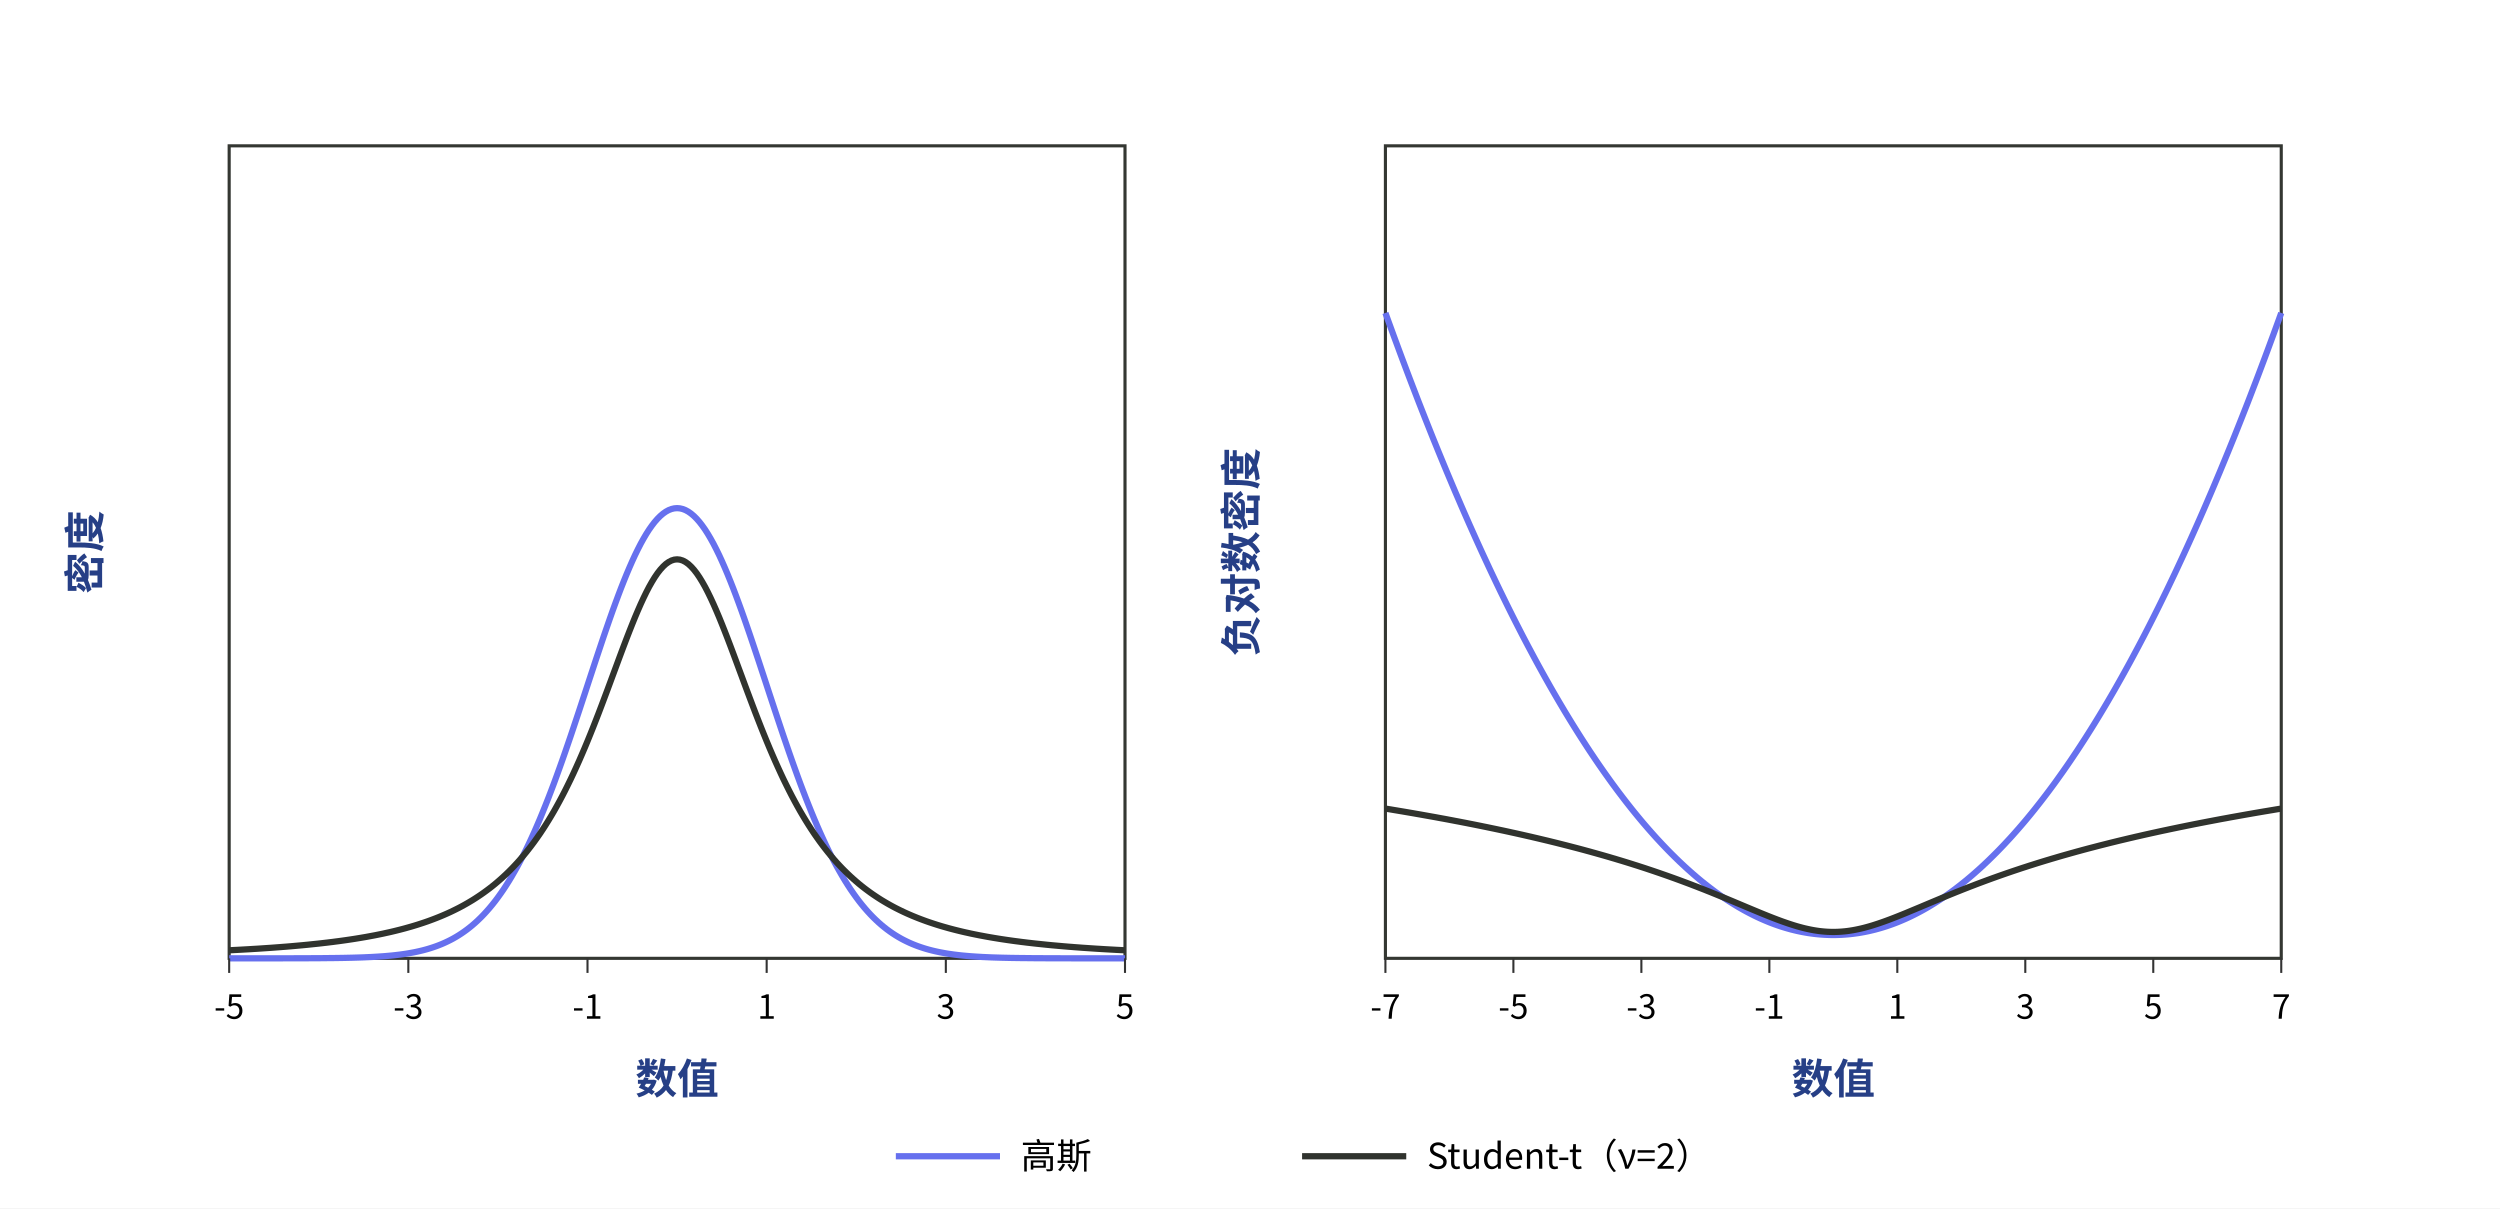
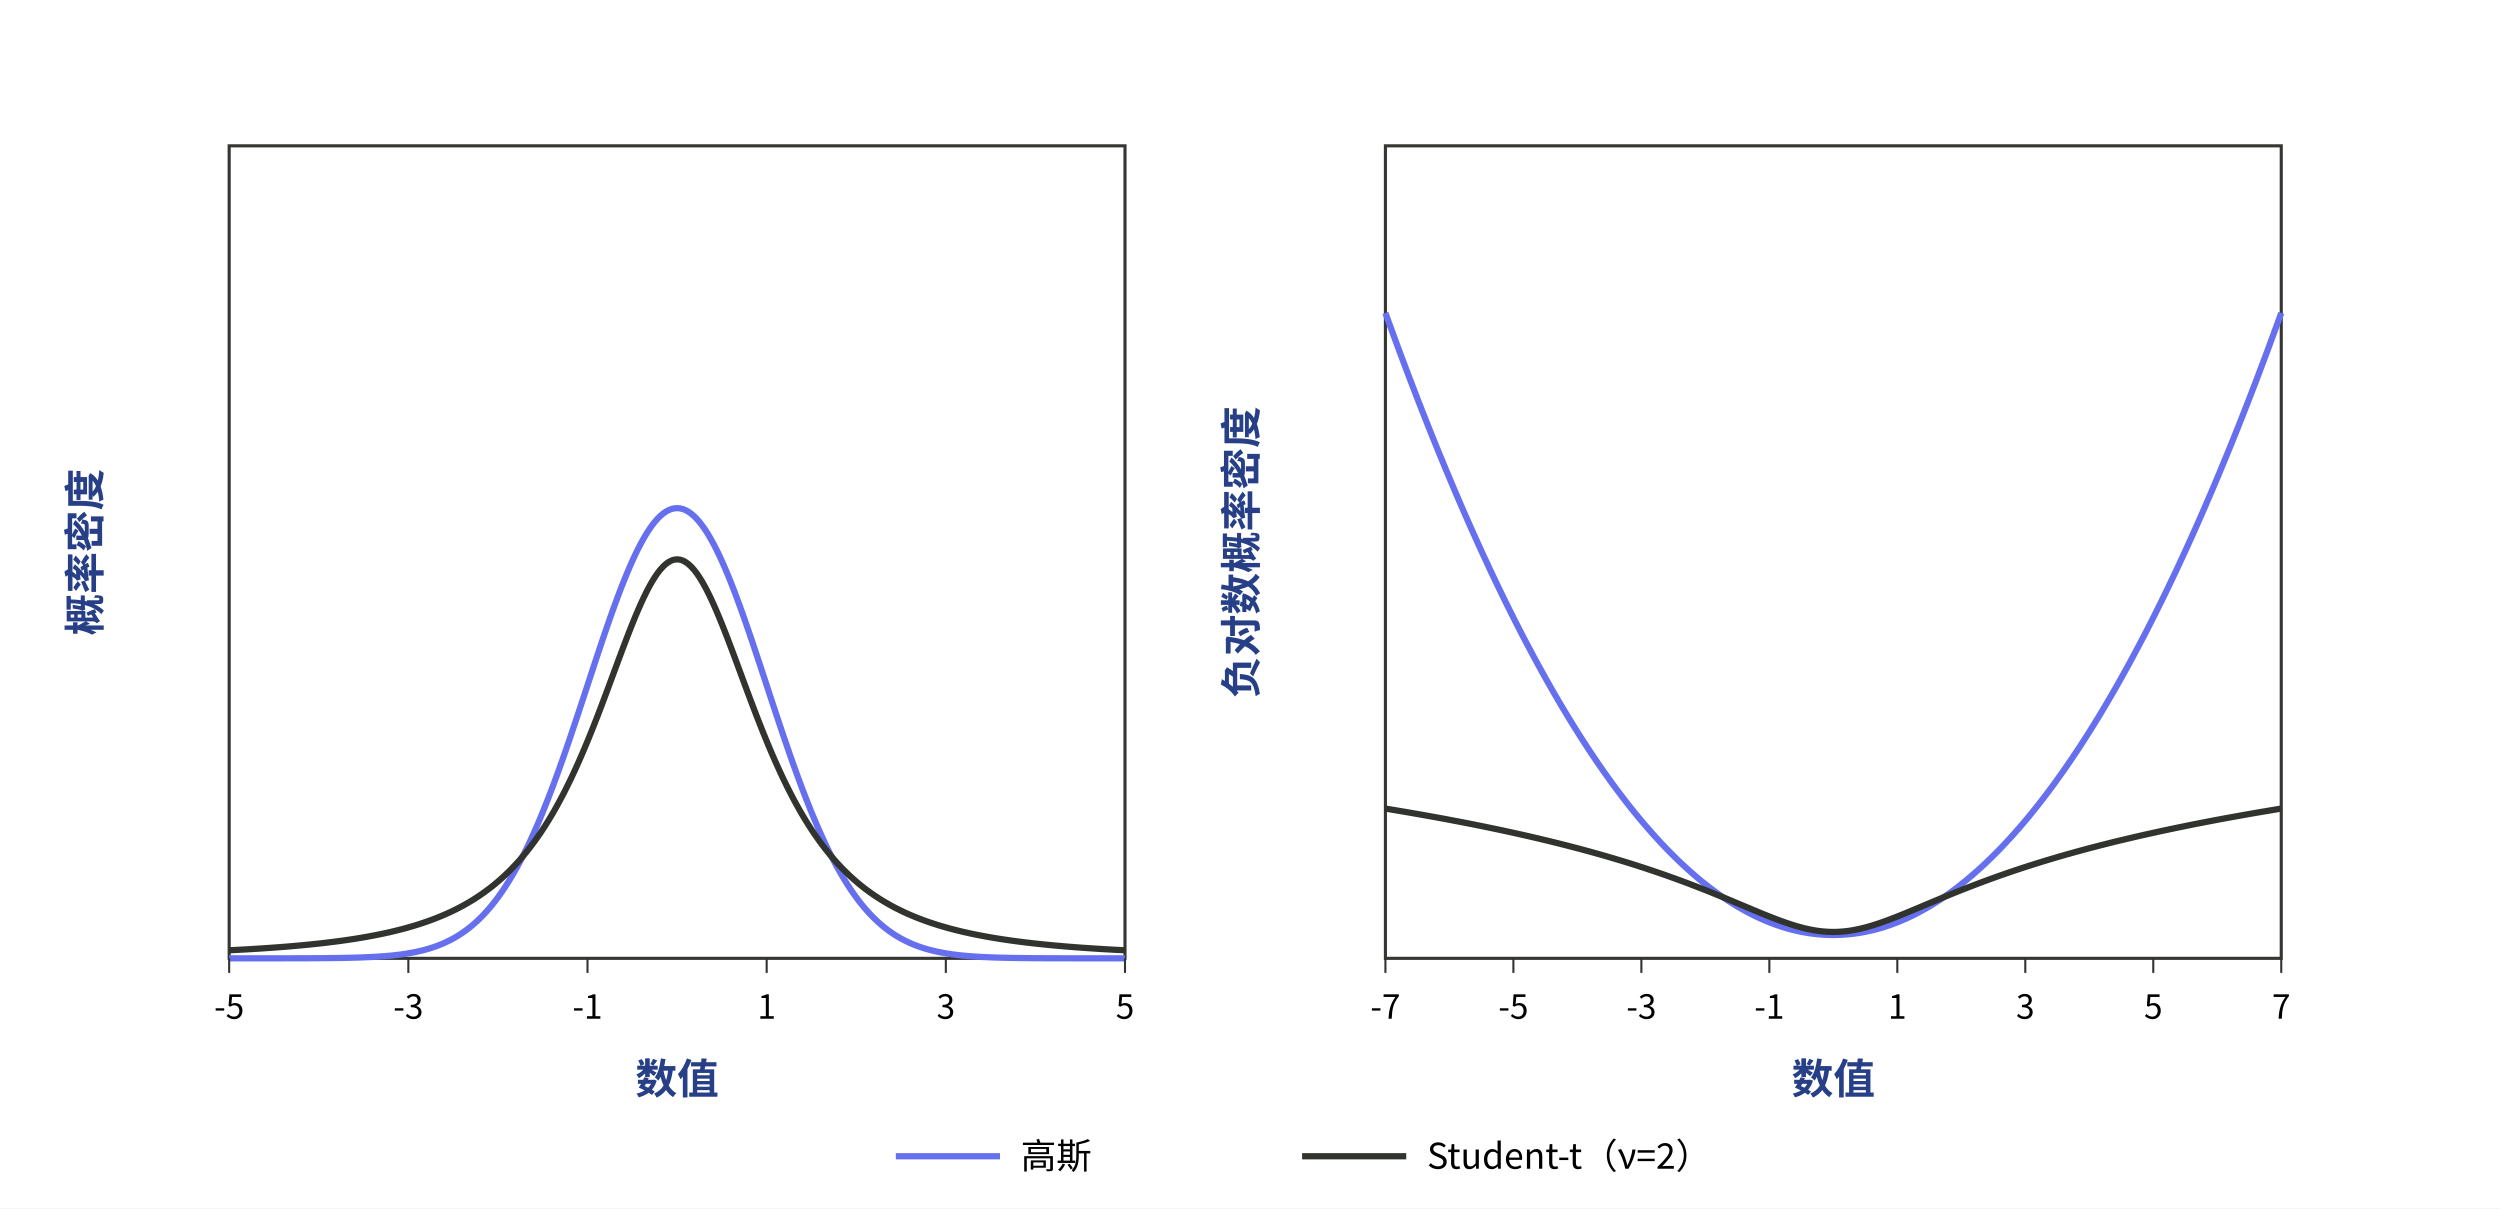
<svg xmlns="http://www.w3.org/2000/svg" width="1200" height="580" viewBox="0 0 1200 580" role="img">
  <rect width="100%" height="100%" fill="#fff" />
  <rect x="110" y="70" width="430" height="390" fill="#fff" stroke="#343732" stroke-width="1.5" />
  <polyline points="110,460 111.34,460 112.69,460 114.03,460 115.38,460 116.72,460 118.06,460 119.41,460 120.75,460 122.09,460 123.44,460 124.78,460 126.12,460 127.47,459.99 128.81,459.99 130.16,459.99 131.5,459.99 132.84,459.99 134.19,459.99 135.53,459.99 136.88,459.98 138.22,459.98 139.56,459.98 140.91,459.98 142.25,459.97 143.59,459.97 144.94,459.97 146.28,459.96 147.62,459.96 148.97,459.95 150.31,459.94 151.66,459.94 153,459.93 154.34,459.92 155.69,459.91 157.03,459.89 158.38,459.88 159.72,459.87 161.06,459.85 162.41,459.83 163.75,459.81 165.09,459.79 166.44,459.76 167.78,459.73 169.12,459.7 170.47,459.66 171.81,459.62 173.16,459.58 174.5,459.53 175.84,459.47 177.19,459.41 178.53,459.35 179.88,459.27 181.22,459.19 182.56,459.1 183.91,459.01 185.25,458.9 186.59,458.78 187.94,458.66 189.28,458.52 190.62,458.36 191.97,458.2 193.31,458.01 194.66,457.82 196,457.6 197.34,457.36 198.69,457.11 200.03,456.83 201.38,456.53 202.72,456.21 204.06,455.86 205.41,455.48 206.75,455.07 208.09,454.63 209.44,454.16 210.78,453.65 212.12,453.11 213.47,452.52 214.81,451.89 216.16,451.22 217.5,450.51 218.84,449.74 220.19,448.92 221.53,448.05 222.88,447.12 224.22,446.14 225.56,445.09 226.91,443.98 228.25,442.81 229.59,441.56 230.94,440.25 232.28,438.86 233.62,437.4 234.97,435.86 236.31,434.24 237.66,432.54 239,430.75 240.34,428.88 241.69,426.93 243.03,424.88 244.38,422.74 245.72,420.51 247.06,418.19 248.41,415.78 249.75,413.27 251.09,410.66 252.44,407.97 253.78,405.18 255.12,402.29 256.47,399.32 257.81,396.25 259.16,393.09 260.5,389.84 261.84,386.51 263.19,383.1 264.53,379.61 265.88,376.04 267.22,372.39 268.56,368.68 269.91,364.9 271.25,361.07 272.59,357.17 273.94,353.23 275.28,349.25 276.62,345.23 277.97,341.18 279.31,337.11 280.66,333.03 282,328.93 283.34,324.84 284.69,320.75 286.03,316.68 287.38,312.64 288.72,308.63 290.06,304.66 291.41,300.74 292.75,296.88 294.09,293.1 295.44,289.39 296.78,285.77 298.12,282.25 299.47,278.83 300.81,275.53 302.16,272.35 303.5,269.3 304.84,266.39 306.19,263.63 307.53,261.02 308.88,258.58 310.22,256.3 311.56,254.2 312.91,252.29 314.25,250.55 315.59,249.02 316.94,247.67 318.28,246.53 319.62,245.59 320.97,244.85 322.31,244.33 323.66,244.01 325,243.91 326.34,244.01 327.69,244.33 329.03,244.85 330.38,245.59 331.72,246.53 333.06,247.67 334.41,249.02 335.75,250.55 337.09,252.29 338.44,254.2 339.78,256.3 341.12,258.58 342.47,261.02 343.81,263.63 345.16,266.39 346.5,269.3 347.84,272.35 349.19,275.53 350.53,278.83 351.88,282.25 353.22,285.77 354.56,289.39 355.91,293.1 357.25,296.88 358.59,300.74 359.94,304.66 361.28,308.63 362.62,312.64 363.97,316.68 365.31,320.75 366.66,324.84 368,328.93 369.34,333.03 370.69,337.11 372.03,341.18 373.38,345.23 374.72,349.25 376.06,353.23 377.41,357.17 378.75,361.07 380.09,364.9 381.44,368.68 382.78,372.39 384.12,376.04 385.47,379.61 386.81,383.1 388.16,386.51 389.5,389.84 390.84,393.09 392.19,396.25 393.53,399.32 394.88,402.29 396.22,405.18 397.56,407.97 398.91,410.66 400.25,413.27 401.59,415.78 402.94,418.19 404.28,420.51 405.62,422.74 406.97,424.88 408.31,426.93 409.66,428.88 411,430.75 412.34,432.54 413.69,434.24 415.03,435.86 416.38,437.4 417.72,438.86 419.06,440.25 420.41,441.56 421.75,442.81 423.09,443.98 424.44,445.09 425.78,446.14 427.12,447.12 428.47,448.05 429.81,448.92 431.16,449.74 432.5,450.51 433.84,451.22 435.19,451.89 436.53,452.52 437.88,453.11 439.22,453.65 440.56,454.16 441.91,454.63 443.25,455.07 444.59,455.48 445.94,455.86 447.28,456.21 448.62,456.53 449.97,456.83 451.31,457.11 452.66,457.36 454,457.6 455.34,457.82 456.69,458.01 458.03,458.2 459.38,458.36 460.72,458.52 462.06,458.66 463.41,458.78 464.75,458.9 466.09,459.01 467.44,459.1 468.78,459.19 470.12,459.27 471.47,459.35 472.81,459.41 474.16,459.47 475.5,459.53 476.84,459.58 478.19,459.62 479.53,459.66 480.88,459.7 482.22,459.73 483.56,459.76 484.91,459.79 486.25,459.81 487.59,459.83 488.94,459.85 490.28,459.87 491.62,459.88 492.97,459.89 494.31,459.91 495.66,459.92 497,459.93 498.34,459.94 499.69,459.94 501.03,459.95 502.38,459.96 503.72,459.96 505.06,459.97 506.41,459.97 507.75,459.97 509.09,459.98 510.44,459.98 511.78,459.98 513.12,459.98 514.47,459.99 515.81,459.99 517.16,459.99 518.5,459.99 519.84,459.99 521.19,459.99 522.53,459.99 523.88,460 525.22,460 526.56,460 527.91,460 529.25,460 530.59,460 531.94,460 533.28,460 534.62,460 535.97,460 537.31,460 538.66,460 540,460" fill="none" stroke="#6670ee" stroke-width="3" />
  <polyline points="110,456.14 111.34,456.07 112.69,456 114.03,455.93 115.38,455.86 116.72,455.78 118.06,455.71 119.41,455.63 120.75,455.55 122.09,455.47 123.44,455.39 124.78,455.3 126.12,455.21 127.47,455.12 128.81,455.03 130.16,454.94 131.5,454.84 132.84,454.74 134.19,454.64 135.53,454.53 136.88,454.43 138.22,454.32 139.56,454.21 140.91,454.09 142.25,453.97 143.59,453.85 144.94,453.73 146.28,453.6 147.62,453.47 148.97,453.33 150.31,453.19 151.66,453.05 153,452.91 154.34,452.76 155.69,452.6 157.03,452.45 158.38,452.28 159.72,452.12 161.06,451.94 162.41,451.77 163.75,451.59 165.09,451.4 166.44,451.21 167.78,451.01 169.12,450.81 170.47,450.6 171.81,450.38 173.16,450.16 174.5,449.93 175.84,449.7 177.19,449.45 178.53,449.2 179.88,448.95 181.22,448.68 182.56,448.41 183.91,448.13 185.25,447.83 186.59,447.54 187.94,447.23 189.28,446.91 190.62,446.58 191.97,446.24 193.31,445.89 194.66,445.53 196,445.15 197.34,444.77 198.69,444.37 200.03,443.96 201.38,443.53 202.72,443.09 204.06,442.64 205.41,442.17 206.75,441.68 208.09,441.18 209.44,440.66 210.78,440.12 212.12,439.57 213.47,438.99 214.81,438.4 216.16,437.78 217.5,437.14 218.84,436.48 220.19,435.8 221.53,435.09 222.88,434.35 224.22,433.59 225.56,432.8 226.91,431.99 228.25,431.14 229.59,430.26 230.94,429.35 232.28,428.41 233.62,427.43 234.97,426.42 236.31,425.37 237.66,424.28 239,423.14 240.34,421.97 241.69,420.75 243.03,419.49 244.38,418.18 245.72,416.83 247.06,415.42 248.41,413.96 249.75,412.45 251.09,410.88 252.44,409.25 253.78,407.56 255.12,405.82 256.47,404.01 257.81,402.13 259.16,400.19 260.5,398.18 261.84,396.1 263.19,393.94 264.53,391.72 265.88,389.42 267.22,387.04 268.56,384.59 269.91,382.05 271.25,379.44 272.59,376.75 273.94,373.99 275.28,371.14 276.62,368.21 277.97,365.21 279.31,362.13 280.66,358.98 282,355.76 283.34,352.47 284.69,349.11 286.03,345.7 287.38,342.23 288.72,338.71 290.06,335.15 291.41,331.56 292.75,327.95 294.09,324.32 295.44,320.69 296.78,317.06 298.12,313.46 299.47,309.88 300.81,306.36 302.16,302.89 303.5,299.51 304.84,296.21 306.19,293.03 307.53,289.97 308.88,287.05 310.22,284.29 311.56,281.71 312.91,279.32 314.25,277.13 315.59,275.16 316.94,273.43 318.28,271.95 319.62,270.71 320.97,269.75 322.31,269.05 323.66,268.63 325,268.49 326.34,268.63 327.69,269.05 329.03,269.75 330.38,270.71 331.72,271.95 333.06,273.43 334.41,275.16 335.75,277.13 337.09,279.32 338.44,281.71 339.78,284.29 341.12,287.05 342.47,289.97 343.81,293.03 345.16,296.21 346.5,299.51 347.84,302.89 349.19,306.36 350.53,309.88 351.88,313.46 353.22,317.06 354.56,320.69 355.91,324.32 357.25,327.95 358.59,331.56 359.94,335.15 361.28,338.71 362.62,342.23 363.97,345.7 365.31,349.11 366.66,352.47 368,355.76 369.34,358.98 370.69,362.13 372.03,365.21 373.38,368.21 374.72,371.14 376.06,373.99 377.41,376.75 378.75,379.44 380.09,382.05 381.44,384.59 382.78,387.04 384.12,389.42 385.47,391.72 386.81,393.94 388.16,396.1 389.5,398.18 390.84,400.19 392.19,402.13 393.53,404.01 394.88,405.82 396.22,407.56 397.56,409.25 398.91,410.88 400.25,412.45 401.59,413.96 402.94,415.42 404.28,416.83 405.62,418.18 406.97,419.49 408.31,420.75 409.66,421.97 411,423.14 412.34,424.28 413.69,425.37 415.03,426.42 416.38,427.43 417.72,428.41 419.06,429.35 420.41,430.26 421.75,431.14 423.09,431.99 424.44,432.8 425.78,433.59 427.12,434.35 428.47,435.09 429.81,435.8 431.16,436.48 432.5,437.14 433.84,437.78 435.19,438.4 436.53,438.99 437.88,439.57 439.22,440.12 440.56,440.66 441.91,441.18 443.25,441.68 444.59,442.17 445.94,442.64 447.28,443.09 448.62,443.53 449.97,443.96 451.31,444.37 452.66,444.77 454,445.15 455.34,445.53 456.69,445.89 458.03,446.24 459.38,446.58 460.72,446.91 462.06,447.23 463.41,447.54 464.75,447.83 466.09,448.13 467.44,448.41 468.78,448.68 470.12,448.95 471.47,449.2 472.81,449.45 474.16,449.7 475.5,449.93 476.84,450.16 478.19,450.38 479.53,450.6 480.88,450.81 482.22,451.01 483.56,451.21 484.91,451.4 486.25,451.59 487.59,451.77 488.94,451.94 490.28,452.12 491.62,452.28 492.97,452.45 494.31,452.6 495.66,452.76 497,452.91 498.34,453.05 499.69,453.19 501.03,453.33 502.38,453.47 503.72,453.6 505.06,453.73 506.41,453.85 507.75,453.97 509.09,454.09 510.44,454.21 511.78,454.32 513.12,454.43 514.47,454.53 515.81,454.64 517.16,454.74 518.5,454.84 519.84,454.94 521.19,455.03 522.53,455.12 523.88,455.21 525.22,455.3 526.56,455.39 527.91,455.47 529.25,455.55 530.59,455.63 531.94,455.71 533.28,455.78 534.62,455.86 535.97,455.93 537.31,456 538.66,456.07 540,456.14" fill="none" stroke="#30332e" stroke-width="3" />
  <line x1="110" y1="460" x2="110" y2="467" stroke="#333" />
  <text x="110" y="489" text-anchor="middle" font-family="PingFang SC, Noto Sans CJK SC, Microsoft YaHei, sans-serif" font-size="16">-5</text>
  <line x1="196" y1="460" x2="196" y2="467" stroke="#333" />
  <text x="196" y="489" text-anchor="middle" font-family="PingFang SC, Noto Sans CJK SC, Microsoft YaHei, sans-serif" font-size="16">-3</text>
  <line x1="282" y1="460" x2="282" y2="467" stroke="#333" />
  <text x="282" y="489" text-anchor="middle" font-family="PingFang SC, Noto Sans CJK SC, Microsoft YaHei, sans-serif" font-size="16">-1</text>
  <line x1="368" y1="460" x2="368" y2="467" stroke="#333" />
  <text x="368" y="489" text-anchor="middle" font-family="PingFang SC, Noto Sans CJK SC, Microsoft YaHei, sans-serif" font-size="16">1</text>
  <line x1="454" y1="460" x2="454" y2="467" stroke="#333" />
  <text x="454" y="489" text-anchor="middle" font-family="PingFang SC, Noto Sans CJK SC, Microsoft YaHei, sans-serif" font-size="16">3</text>
  <line x1="540" y1="460" x2="540" y2="467" stroke="#333" />
  <text x="540" y="489" text-anchor="middle" font-family="PingFang SC, Noto Sans CJK SC, Microsoft YaHei, sans-serif" font-size="16">5</text>
  <text x="325.0" y="525" text-anchor="middle" font-family="PingFang SC, Noto Sans CJK SC, Microsoft YaHei, sans-serif" font-size="20" font-weight="700" fill="#263f86">数值</text>
-   <text x="48" y="265.0" transform="rotate(-90 48 265.0)" text-anchor="middle" font-family="PingFang SC, Noto Sans CJK SC, Microsoft YaHei, sans-serif" font-size="20" font-weight="700" fill="#263f86">密度</text>
+   <text x="48" y="265.0" transform="rotate(-90 48 265.0)" text-anchor="middle" font-family="PingFang SC, Noto Sans CJK SC, Microsoft YaHei, sans-serif" font-size="20" font-weight="700" fill="#263f86">概率密度</text>
  <rect x="665" y="70" width="430" height="390" fill="#fff" stroke="#343732" stroke-width="1.5" />
  <polyline points="665,150.21 666.34,153.93 667.69,157.62 669.03,161.3 670.38,164.95 671.72,168.58 673.06,172.18 674.41,175.76 675.75,179.32 677.09,182.85 678.44,186.36 679.78,189.85 681.12,193.32 682.47,196.76 683.81,200.17 685.16,203.57 686.5,206.94 687.84,210.29 689.19,213.61 690.53,216.91 691.88,220.19 693.22,223.44 694.56,226.67 695.91,229.88 697.25,233.07 698.59,236.23 699.94,239.36 701.28,242.48 702.62,245.57 703.97,248.64 705.31,251.68 706.66,254.7 708,257.7 709.34,260.67 710.69,263.63 712.03,266.55 713.38,269.46 714.72,272.34 716.06,275.2 717.41,278.03 718.75,280.84 720.09,283.63 721.44,286.39 722.78,289.13 724.12,291.85 725.47,294.55 726.81,297.22 728.16,299.87 729.5,302.49 730.84,305.09 732.19,307.67 733.53,310.22 734.88,312.75 736.22,315.26 737.56,317.75 738.91,320.21 740.25,322.64 741.59,325.06 742.94,327.45 744.28,329.82 745.62,332.16 746.97,334.48 748.31,336.78 749.66,339.06 751,341.31 752.34,343.53 753.69,345.74 755.03,347.92 756.38,350.08 757.72,352.21 759.06,354.32 760.41,356.41 761.75,358.48 763.09,360.52 764.44,362.53 765.78,364.53 767.12,366.5 768.47,368.45 769.81,370.37 771.16,372.27 772.5,374.15 773.84,376.01 775.19,377.84 776.53,379.65 777.88,381.43 779.22,383.19 780.56,384.93 781.91,386.64 783.25,388.34 784.59,390 785.94,391.65 787.28,393.27 788.62,394.87 789.97,396.44 791.31,397.99 792.66,399.52 794,401.03 795.34,402.51 796.69,403.96 798.03,405.4 799.38,406.81 800.72,408.2 802.06,409.56 803.41,410.9 804.75,412.22 806.09,413.52 807.44,414.79 808.78,416.04 810.12,417.26 811.47,418.46 812.81,419.64 814.16,420.8 815.5,421.93 816.84,423.04 818.19,424.12 819.53,425.18 820.88,426.22 822.22,427.23 823.56,428.23 824.91,429.19 826.25,430.14 827.59,431.06 828.94,431.96 830.28,432.83 831.62,433.68 832.97,434.51 834.31,435.32 835.66,436.1 837,436.86 838.34,437.59 839.69,438.3 841.03,438.99 842.38,439.66 843.72,440.3 845.06,440.92 846.41,441.51 847.75,442.08 849.09,442.63 850.44,443.16 851.78,443.66 853.12,444.13 854.47,444.59 855.81,445.02 857.16,445.43 858.5,445.81 859.84,446.18 861.19,446.51 862.53,446.83 863.88,447.12 865.22,447.39 866.56,447.63 867.91,447.86 869.25,448.05 870.59,448.23 871.94,448.38 873.28,448.51 874.62,448.61 875.97,448.7 877.31,448.75 878.66,448.79 880,448.8 881.34,448.79 882.69,448.75 884.03,448.7 885.38,448.61 886.72,448.51 888.06,448.38 889.41,448.23 890.75,448.05 892.09,447.86 893.44,447.63 894.78,447.39 896.12,447.12 897.47,446.83 898.81,446.51 900.16,446.18 901.5,445.81 902.84,445.43 904.19,445.02 905.53,444.59 906.88,444.13 908.22,443.66 909.56,443.16 910.91,442.63 912.25,442.08 913.59,441.51 914.94,440.92 916.28,440.3 917.62,439.66 918.97,438.99 920.31,438.3 921.66,437.59 923,436.86 924.34,436.1 925.69,435.32 927.03,434.51 928.38,433.68 929.72,432.83 931.06,431.96 932.41,431.06 933.75,430.14 935.09,429.19 936.44,428.23 937.78,427.23 939.12,426.22 940.47,425.18 941.81,424.12 943.16,423.04 944.5,421.93 945.84,420.8 947.19,419.64 948.53,418.46 949.88,417.26 951.22,416.04 952.56,414.79 953.91,413.52 955.25,412.22 956.59,410.9 957.94,409.56 959.28,408.2 960.62,406.81 961.97,405.4 963.31,403.96 964.66,402.51 966,401.03 967.34,399.52 968.69,397.99 970.03,396.44 971.38,394.87 972.72,393.27 974.06,391.65 975.41,390 976.75,388.34 978.09,386.64 979.44,384.93 980.78,383.19 982.12,381.43 983.47,379.65 984.81,377.84 986.16,376.01 987.5,374.15 988.84,372.27 990.19,370.37 991.53,368.45 992.88,366.5 994.22,364.53 995.56,362.53 996.91,360.52 998.25,358.48 999.59,356.41 1000.94,354.32 1002.28,352.21 1003.62,350.08 1004.97,347.92 1006.31,345.74 1007.66,343.53 1009,341.31 1010.34,339.06 1011.69,336.78 1013.03,334.48 1014.38,332.16 1015.72,329.82 1017.06,327.45 1018.41,325.06 1019.75,322.64 1021.09,320.21 1022.44,317.75 1023.78,315.26 1025.12,312.75 1026.47,310.22 1027.81,307.67 1029.16,305.09 1030.5,302.49 1031.84,299.87 1033.19,297.22 1034.53,294.55 1035.88,291.85 1037.22,289.13 1038.56,286.39 1039.91,283.63 1041.25,280.84 1042.59,278.03 1043.94,275.2 1045.28,272.34 1046.62,269.46 1047.97,266.55 1049.31,263.63 1050.66,260.67 1052,257.7 1053.34,254.7 1054.69,251.68 1056.03,248.64 1057.38,245.57 1058.72,242.48 1060.06,239.36 1061.41,236.23 1062.75,233.07 1064.09,229.88 1065.44,226.67 1066.78,223.44 1068.12,220.19 1069.47,216.91 1070.81,213.61 1072.16,210.29 1073.5,206.94 1074.84,203.57 1076.19,200.17 1077.53,196.76 1078.88,193.32 1080.22,189.85 1081.56,186.36 1082.91,182.85 1084.25,179.32 1085.59,175.76 1086.94,172.18 1088.28,168.58 1089.62,164.95 1090.97,161.3 1092.31,157.62 1093.66,153.93 1095,150.21" fill="none" stroke="#6670ee" stroke-width="3" />
  <polyline points="665,388.12 666.34,388.34 667.69,388.56 669.03,388.79 670.38,389.01 671.72,389.24 673.06,389.46 674.41,389.69 675.75,389.92 677.09,390.15 678.44,390.38 679.78,390.62 681.12,390.85 682.47,391.09 683.81,391.33 685.16,391.57 686.5,391.81 687.84,392.05 689.19,392.29 690.53,392.54 691.88,392.79 693.22,393.03 694.56,393.28 695.91,393.54 697.25,393.79 698.59,394.05 699.94,394.3 701.28,394.56 702.62,394.82 703.97,395.08 705.31,395.35 706.66,395.61 708,395.88 709.34,396.15 710.69,396.42 712.03,396.7 713.38,396.97 714.72,397.25 716.06,397.53 717.41,397.81 718.75,398.09 720.09,398.38 721.44,398.66 722.78,398.95 724.12,399.24 725.47,399.54 726.81,399.83 728.16,400.13 729.5,400.43 730.84,400.73 732.19,401.04 733.53,401.35 734.88,401.65 736.22,401.97 737.56,402.28 738.91,402.6 740.25,402.92 741.59,403.24 742.94,403.56 744.28,403.89 745.62,404.22 746.97,404.55 748.31,404.89 749.66,405.23 751,405.57 752.34,405.91 753.69,406.26 755.03,406.61 756.38,406.96 757.72,407.31 759.06,407.67 760.41,408.03 761.75,408.4 763.09,408.76 764.44,409.14 765.78,409.51 767.12,409.89 768.47,410.27 769.81,410.65 771.16,411.04 772.5,411.43 773.84,411.83 775.19,412.22 776.53,412.63 777.88,413.03 779.22,413.44 780.56,413.85 781.91,414.27 783.25,414.69 784.59,415.12 785.94,415.54 787.28,415.98 788.62,416.41 789.97,416.85 791.31,417.3 792.66,417.75 794,418.2 795.34,418.66 796.69,419.12 798.03,419.59 799.38,420.06 800.72,420.53 802.06,421.01 803.41,421.49 804.75,421.98 806.09,422.47 807.44,422.97 808.78,423.47 810.12,423.97 811.47,424.48 812.81,425 814.16,425.51 815.5,426.04 816.84,426.56 818.19,427.09 819.53,427.63 820.88,428.16 822.22,428.71 823.56,429.25 824.91,429.8 826.25,430.35 827.59,430.9 828.94,431.46 830.28,432.02 831.62,432.58 832.97,433.15 834.31,433.71 835.66,434.28 837,434.84 838.34,435.41 839.69,435.97 841.03,436.53 842.38,437.09 843.72,437.65 845.06,438.21 846.41,438.76 847.75,439.3 849.09,439.84 850.44,440.37 851.78,440.89 853.12,441.4 854.47,441.9 855.81,442.39 857.16,442.86 858.5,443.32 859.84,443.76 861.19,444.19 862.53,444.59 863.88,444.97 865.22,445.33 866.56,445.66 867.91,445.96 869.25,446.24 870.59,446.49 871.94,446.71 873.28,446.9 874.62,447.05 875.97,447.17 877.31,447.26 878.66,447.31 880,447.33 881.34,447.31 882.69,447.26 884.03,447.17 885.38,447.05 886.72,446.9 888.06,446.71 889.41,446.49 890.75,446.24 892.09,445.96 893.44,445.66 894.78,445.33 896.12,444.97 897.47,444.59 898.81,444.19 900.16,443.76 901.5,443.32 902.84,442.86 904.19,442.39 905.53,441.9 906.88,441.4 908.22,440.89 909.56,440.37 910.91,439.84 912.25,439.3 913.59,438.76 914.94,438.21 916.28,437.65 917.62,437.09 918.97,436.53 920.31,435.97 921.66,435.41 923,434.84 924.34,434.28 925.69,433.71 927.03,433.15 928.38,432.58 929.72,432.02 931.06,431.46 932.41,430.9 933.75,430.35 935.09,429.8 936.44,429.25 937.78,428.71 939.12,428.16 940.47,427.63 941.81,427.09 943.16,426.56 944.5,426.04 945.84,425.51 947.19,425 948.53,424.48 949.88,423.97 951.22,423.47 952.56,422.97 953.91,422.47 955.25,421.98 956.59,421.49 957.94,421.01 959.28,420.53 960.62,420.06 961.97,419.59 963.31,419.12 964.66,418.66 966,418.2 967.34,417.75 968.69,417.3 970.03,416.85 971.38,416.41 972.72,415.98 974.06,415.54 975.41,415.12 976.75,414.69 978.09,414.27 979.44,413.85 980.78,413.44 982.12,413.03 983.47,412.63 984.81,412.22 986.16,411.83 987.5,411.43 988.84,411.04 990.19,410.65 991.53,410.27 992.88,409.89 994.22,409.51 995.56,409.14 996.91,408.76 998.25,408.4 999.59,408.03 1000.94,407.67 1002.28,407.31 1003.62,406.96 1004.97,406.61 1006.31,406.26 1007.66,405.91 1009,405.57 1010.34,405.23 1011.69,404.89 1013.03,404.55 1014.38,404.22 1015.72,403.89 1017.06,403.56 1018.41,403.24 1019.75,402.92 1021.09,402.6 1022.44,402.28 1023.78,401.97 1025.12,401.65 1026.47,401.35 1027.81,401.04 1029.16,400.73 1030.5,400.43 1031.84,400.13 1033.19,399.83 1034.53,399.54 1035.88,399.24 1037.22,398.95 1038.56,398.66 1039.91,398.38 1041.25,398.09 1042.59,397.81 1043.94,397.53 1045.28,397.25 1046.62,396.97 1047.97,396.7 1049.31,396.42 1050.66,396.15 1052,395.88 1053.34,395.61 1054.69,395.35 1056.03,395.08 1057.38,394.82 1058.72,394.56 1060.06,394.3 1061.41,394.05 1062.75,393.79 1064.09,393.54 1065.44,393.28 1066.78,393.03 1068.12,392.79 1069.47,392.54 1070.81,392.29 1072.16,392.05 1073.5,391.81 1074.84,391.57 1076.19,391.33 1077.53,391.09 1078.88,390.85 1080.22,390.62 1081.56,390.38 1082.91,390.15 1084.25,389.92 1085.59,389.69 1086.94,389.46 1088.28,389.24 1089.62,389.01 1090.97,388.79 1092.31,388.56 1093.66,388.34 1095,388.12" fill="none" stroke="#30332e" stroke-width="3" />
  <line x1="665" y1="460" x2="665" y2="467" stroke="#333" />
  <text x="665" y="489" text-anchor="middle" font-family="PingFang SC, Noto Sans CJK SC, Microsoft YaHei, sans-serif" font-size="16">-7</text>
  <line x1="726.43" y1="460" x2="726.43" y2="467" stroke="#333" />
  <text x="726.43" y="489" text-anchor="middle" font-family="PingFang SC, Noto Sans CJK SC, Microsoft YaHei, sans-serif" font-size="16">-5</text>
  <line x1="787.86" y1="460" x2="787.86" y2="467" stroke="#333" />
  <text x="787.86" y="489" text-anchor="middle" font-family="PingFang SC, Noto Sans CJK SC, Microsoft YaHei, sans-serif" font-size="16">-3</text>
  <line x1="849.29" y1="460" x2="849.29" y2="467" stroke="#333" />
  <text x="849.29" y="489" text-anchor="middle" font-family="PingFang SC, Noto Sans CJK SC, Microsoft YaHei, sans-serif" font-size="16">-1</text>
  <line x1="910.71" y1="460" x2="910.71" y2="467" stroke="#333" />
  <text x="910.71" y="489" text-anchor="middle" font-family="PingFang SC, Noto Sans CJK SC, Microsoft YaHei, sans-serif" font-size="16">1</text>
  <line x1="972.14" y1="460" x2="972.14" y2="467" stroke="#333" />
  <text x="972.14" y="489" text-anchor="middle" font-family="PingFang SC, Noto Sans CJK SC, Microsoft YaHei, sans-serif" font-size="16">3</text>
  <line x1="1033.57" y1="460" x2="1033.57" y2="467" stroke="#333" />
  <text x="1033.57" y="489" text-anchor="middle" font-family="PingFang SC, Noto Sans CJK SC, Microsoft YaHei, sans-serif" font-size="16">5</text>
  <line x1="1095" y1="460" x2="1095" y2="467" stroke="#333" />
  <text x="1095" y="489" text-anchor="middle" font-family="PingFang SC, Noto Sans CJK SC, Microsoft YaHei, sans-serif" font-size="16">7</text>
  <text x="880.0" y="525" text-anchor="middle" font-family="PingFang SC, Noto Sans CJK SC, Microsoft YaHei, sans-serif" font-size="20" font-weight="700" fill="#263f86">数值</text>
-   <text x="603" y="265.0" transform="rotate(-90 603 265.0)" text-anchor="middle" font-family="PingFang SC, Noto Sans CJK SC, Microsoft YaHei, sans-serif" font-size="20" font-weight="700" fill="#263f86">负对数密度</text>
+   <text x="603" y="265.0" transform="rotate(-90 603 265.0)" text-anchor="middle" font-family="PingFang SC, Noto Sans CJK SC, Microsoft YaHei, sans-serif" font-size="20" font-weight="700" fill="#263f86">负对数概率密度</text>
  <line x1="430" y1="555" x2="480" y2="555" stroke="#6670ee" stroke-width="3" />
  <text x="490" y="561" font-family="PingFang SC, Noto Sans CJK SC, Microsoft YaHei, sans-serif" font-size="17">高斯</text>
  <line x1="625" y1="555" x2="675" y2="555" stroke="#30332e" stroke-width="3" />
  <text x="685" y="561" font-family="PingFang SC, Noto Sans CJK SC, Microsoft YaHei, sans-serif" font-size="17">Student-t（ν=2）</text>
</svg>
